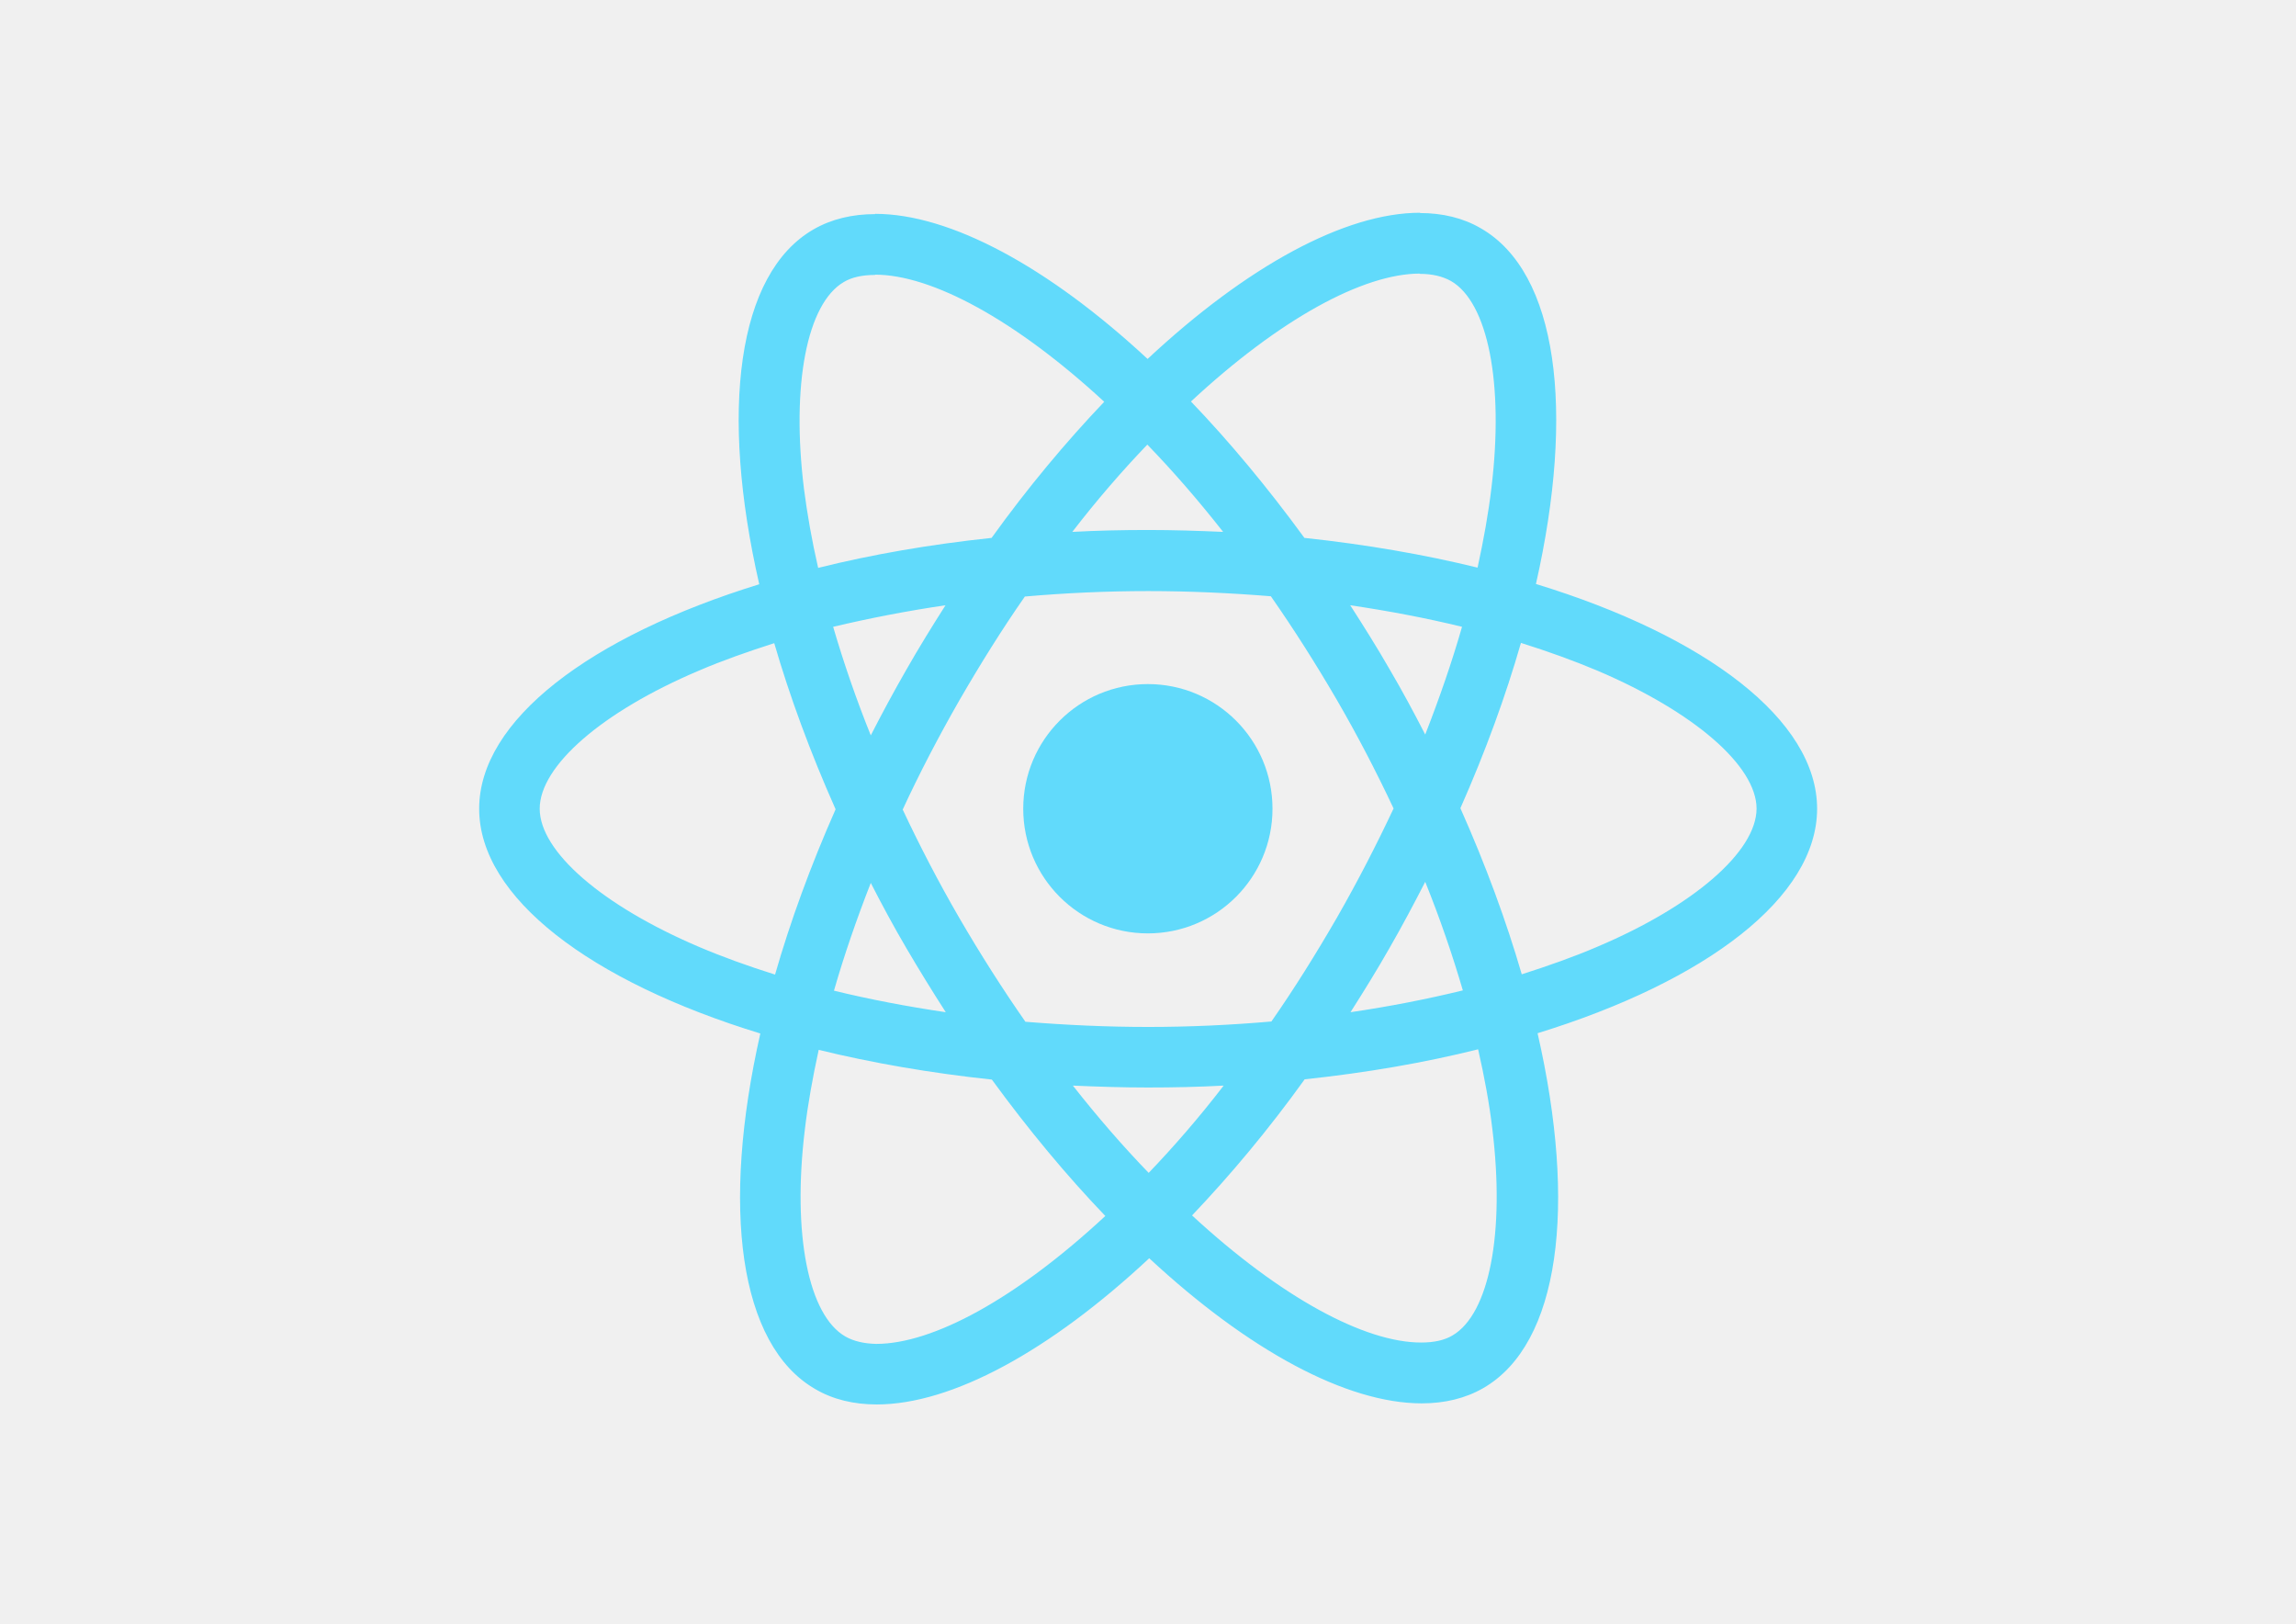
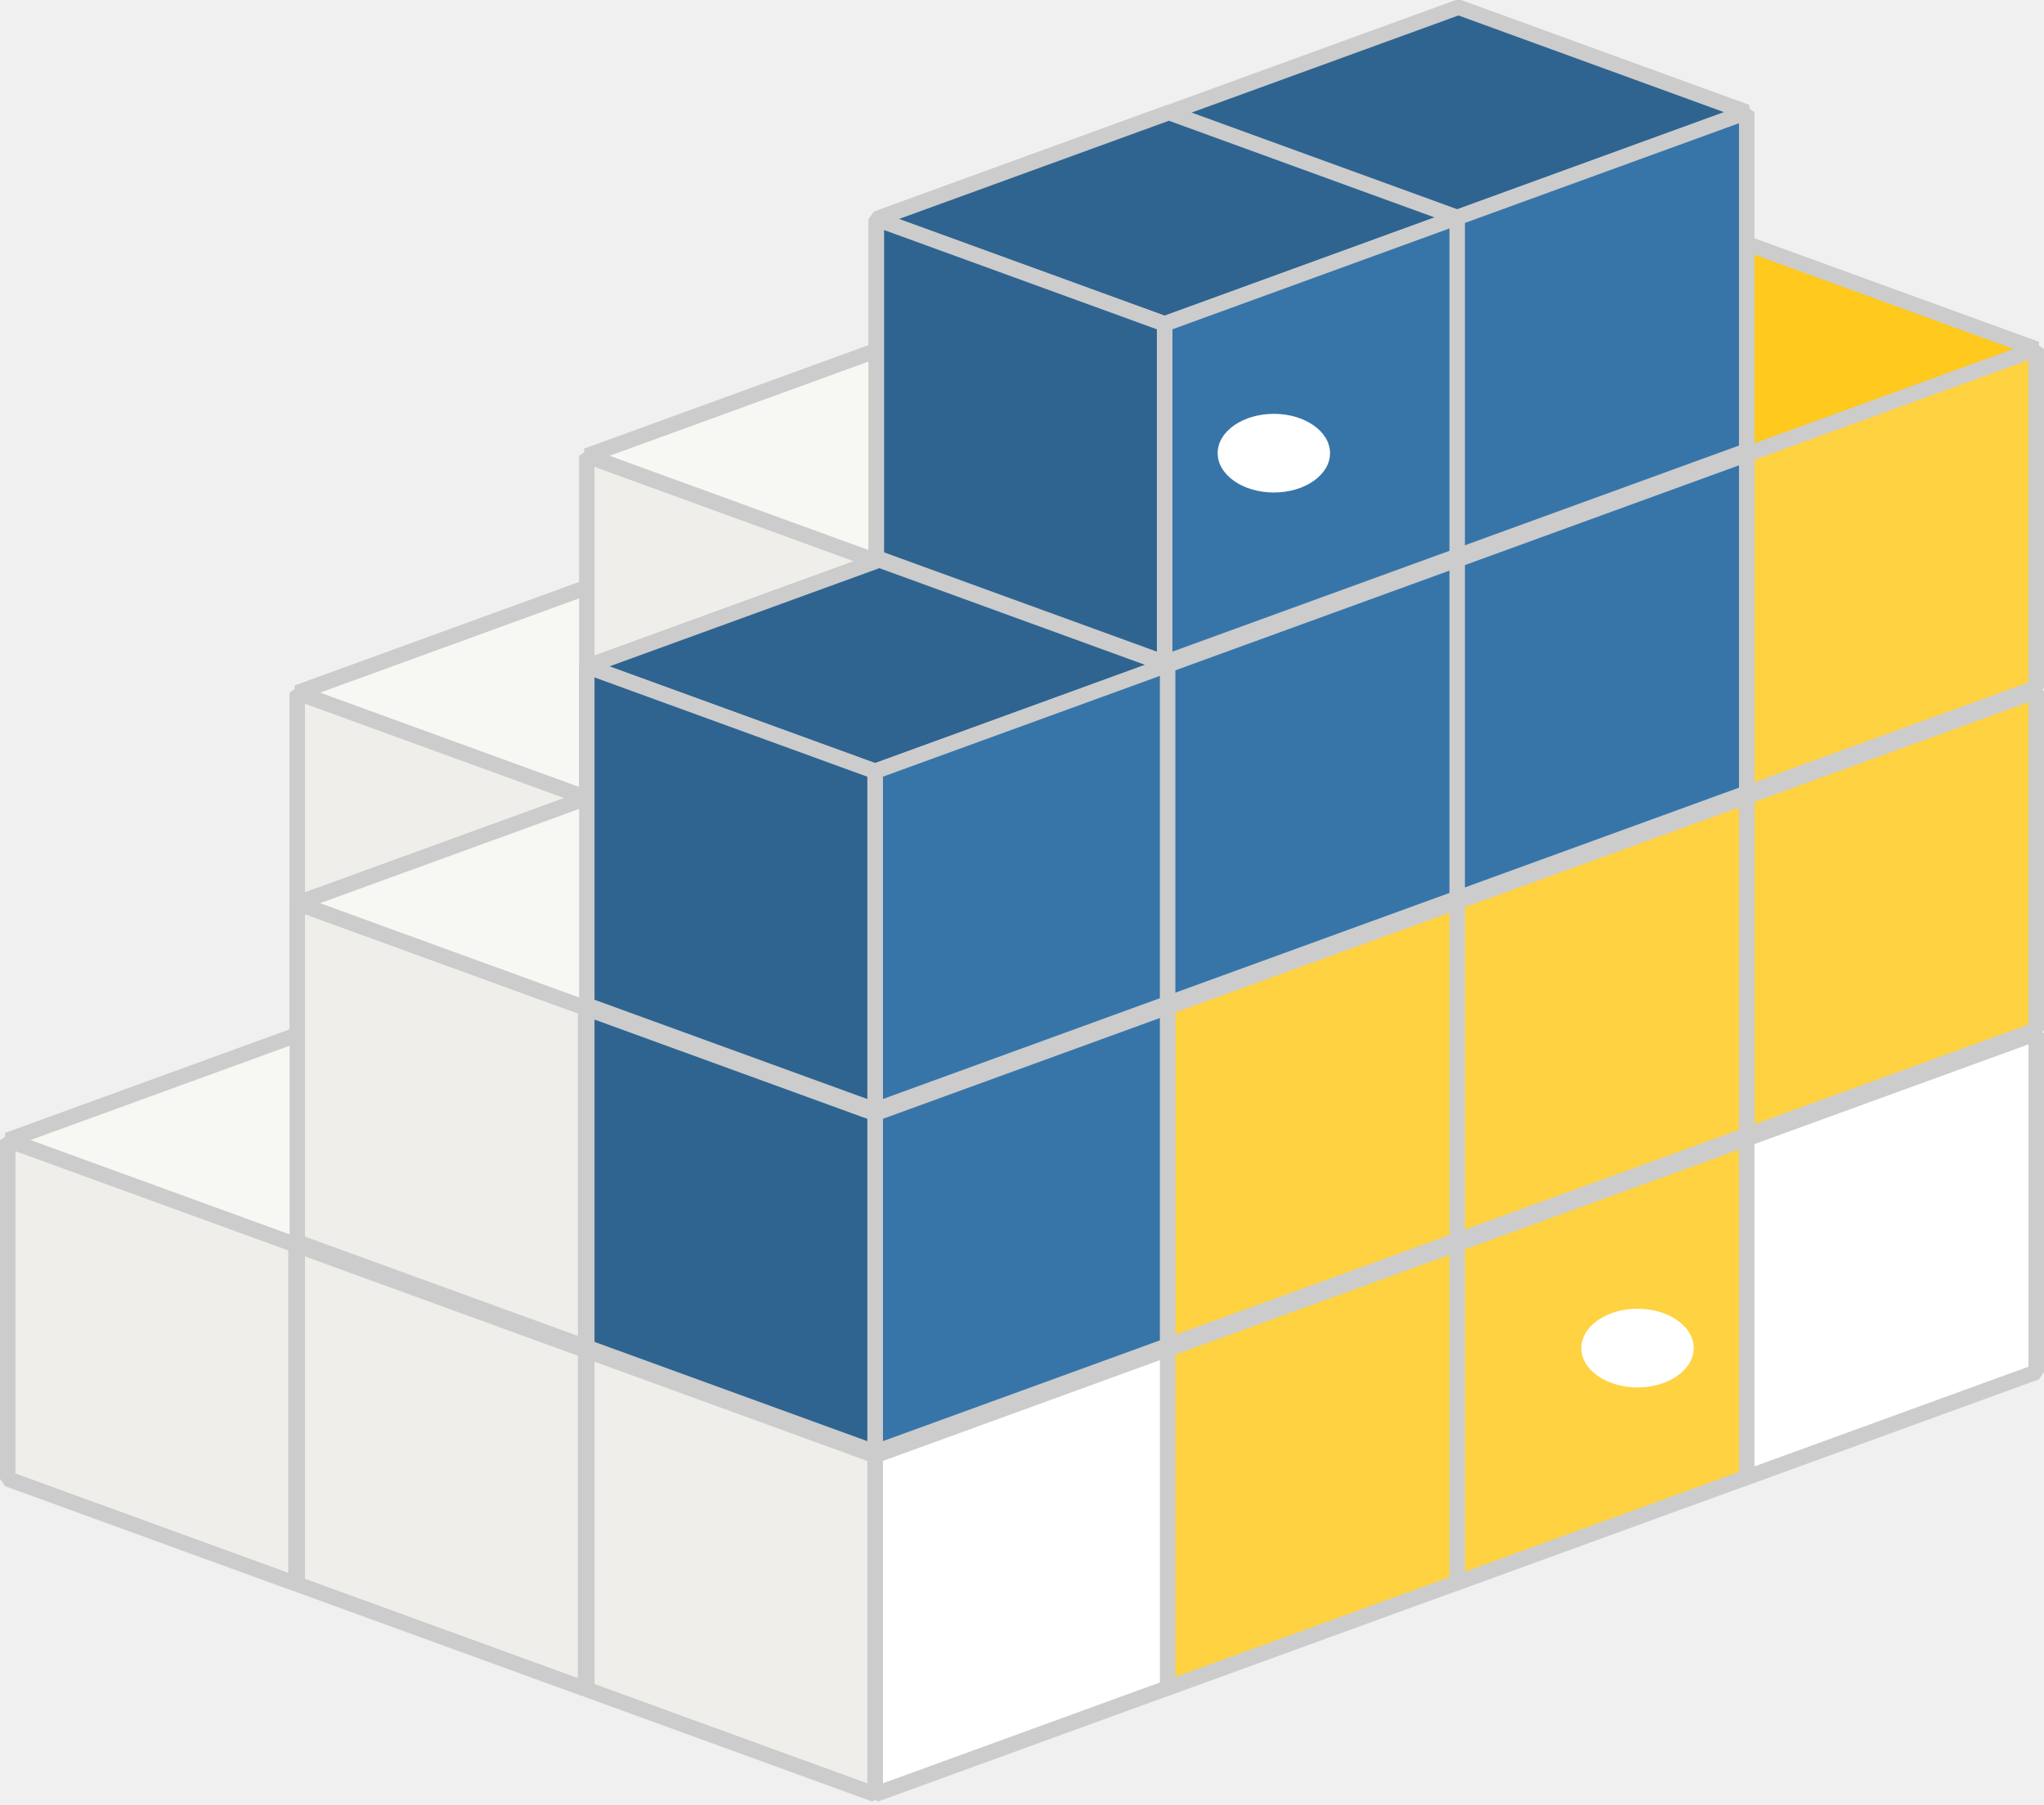
- <svg xmlns="http://www.w3.org/2000/svg" viewBox="0 0 841.9 595.3">
-   <g fill="#61DAFB">
-     <path d="M666.3 296.5c0-32.5-40.7-63.3-103.1-82.4 14.4-63.6 8-114.2-20.2-130.4-6.5-3.8-14.1-5.6-22.4-5.6v22.3c4.6 0 8.3.9 11.4 2.6 13.6 7.8 19.5 37.5 14.9 75.7-1.1 9.4-2.9 19.3-5.1 29.4-19.6-4.8-41-8.5-63.5-10.9-13.5-18.5-27.5-35.3-41.6-50 32.6-30.3 63.2-46.9 84-46.9V78c-27.5 0-63.5 19.6-99.9 53.6-36.4-33.8-72.4-53.2-99.9-53.2v22.3c20.7 0 51.4 16.5 84 46.6-14 14.7-28 31.4-41.3 49.9-22.6 2.4-44 6.1-63.6 11-2.3-10-4-19.7-5.2-29-4.7-38.2 1.1-67.9 14.6-75.8 3-1.8 6.9-2.6 11.5-2.6V78.5c-8.4 0-16 1.8-22.6 5.6-28.1 16.2-34.4 66.7-19.9 130.1-62.2 19.2-102.7 49.9-102.7 82.3 0 32.5 40.7 63.3 103.1 82.4-14.4 63.6-8 114.2 20.2 130.4 6.5 3.8 14.1 5.6 22.5 5.6 27.5 0 63.5-19.6 99.9-53.6 36.4 33.8 72.4 53.2 99.9 53.2 8.4 0 16-1.8 22.6-5.6 28.1-16.2 34.4-66.7 19.9-130.1 62-19.1 102.5-49.9 102.5-82.3zm-130.2-66.7c-3.7 12.9-8.3 26.2-13.5 39.5-4.1-8-8.4-16-13.1-24-4.6-8-9.5-15.8-14.4-23.4 14.2 2.1 27.9 4.7 41 7.9zm-45.8 106.5c-7.8 13.5-15.8 26.3-24.1 38.2-14.9 1.3-30 2-45.2 2-15.1 0-30.2-.7-45-1.9-8.3-11.9-16.4-24.6-24.2-38-7.6-13.1-14.5-26.4-20.8-39.8 6.2-13.4 13.2-26.8 20.7-39.9 7.8-13.5 15.8-26.3 24.1-38.2 14.9-1.3 30-2 45.2-2 15.1 0 30.2.7 45 1.9 8.3 11.9 16.4 24.6 24.2 38 7.6 13.1 14.5 26.4 20.8 39.8-6.3 13.4-13.2 26.8-20.7 39.9zm32.3-13c5.4 13.4 10 26.8 13.8 39.8-13.1 3.2-26.9 5.9-41.2 8 4.9-7.7 9.8-15.6 14.4-23.7 4.6-8 8.9-16.1 13-24.1zM421.2 430c-9.3-9.6-18.6-20.3-27.8-32 9 .4 18.2.7 27.5.7 9.4 0 18.7-.2 27.8-.7-9 11.7-18.3 22.4-27.5 32zm-74.4-58.9c-14.2-2.1-27.9-4.7-41-7.9 3.7-12.9 8.3-26.2 13.5-39.5 4.1 8 8.4 16 13.1 24 4.7 8 9.5 15.8 14.4 23.4zM420.7 163c9.3 9.6 18.6 20.3 27.8 32-9-.4-18.2-.7-27.5-.7-9.4 0-18.7.2-27.8.7 9-11.7 18.3-22.4 27.5-32zm-74 58.9c-4.9 7.7-9.8 15.6-14.4 23.7-4.6 8-8.9 16-13 24-5.4-13.4-10-26.8-13.8-39.8 13.1-3.1 26.9-5.8 41.2-7.9zm-90.5 125.2c-35.4-15.1-58.3-34.9-58.3-50.6 0-15.7 22.9-35.6 58.3-50.6 8.6-3.7 18-7 27.7-10.1 5.7 19.6 13.2 40 22.5 60.9-9.2 20.8-16.6 41.1-22.2 60.6-9.9-3.1-19.3-6.5-28-10.2zM310 490c-13.6-7.8-19.5-37.5-14.9-75.7 1.1-9.4 2.9-19.3 5.1-29.4 19.6 4.8 41 8.5 63.5 10.9 13.5 18.5 27.5 35.3 41.6 50-32.6 30.3-63.2 46.9-84 46.9-4.5-.1-8.3-1-11.3-2.7zm237.2-76.2c4.7 38.2-1.1 67.9-14.6 75.8-3 1.8-6.9 2.6-11.5 2.6-20.7 0-51.4-16.5-84-46.6 14-14.7 28-31.4 41.3-49.9 22.6-2.4 44-6.1 63.6-11 2.3 10.1 4.1 19.8 5.2 29.1zm38.5-66.7c-8.6 3.7-18 7-27.7 10.1-5.7-19.6-13.2-40-22.5-60.9 9.2-20.8 16.6-41.1 22.2-60.6 9.9 3.1 19.3 6.5 28.1 10.2 35.4 15.1 58.3 34.9 58.3 50.6-.1 15.7-23 35.6-58.4 50.6zM320.8 78.4z" />
-     <circle cx="420.9" cy="296.5" r="45.7" />
-     <path d="M520.5 78.1z" />
+ <svg xmlns="http://www.w3.org/2000/svg" width="256px" height="226px" viewBox="0 0 256 226" version="1.1" preserveAspectRatio="xMidYMid">
+   <g>
+     <polygon fill="#F7F7F4" points="37.232 86.773 73.338 99.914 109.978 86.578 73.872 73.437" />
+     <path d="M74.203,72.527 L73.541,72.527 L36.901,85.863 L36.901,87.683 L73.007,100.824 L73.669,100.824 L110.309,87.488 L110.309,85.668 L74.203,72.527 Z M73.871,74.465 L107.144,86.576 L73.337,98.884 L40.064,86.77 L73.871,74.465 Z" fill="#CCCCCC" />
+     <polygon fill="#EFEEEA" points="37.232 86.773 73.338 99.914 73.338 142.35 37.232 129.209" />
+     <path d="M37.563,85.863 L36.264,86.773 L36.264,129.209 L36.901,130.119 L73.007,143.26 L74.306,142.35 L74.306,99.914 L73.669,99.004 L37.563,85.863 Z M38.197,88.152 L72.369,100.588 L72.369,140.968 L38.197,128.528 L38.197,88.152 Z" fill="#CCCCCC" />
+     <polygon fill="#F7F7F4" points="73.495 57.103 109.601 70.244 146.241 56.908 110.136 43.767" />
+     <path d="M110.467,42.857 L109.804,42.857 L73.164,56.193 L73.164,58.013 L109.27,71.154 L109.932,71.154 L146.573,57.818 L146.573,55.998 L110.467,42.857 Z M110.134,44.794 L143.407,56.905 L109.596,69.214 L76.319,57.103 L110.134,44.794 Z" fill="#CCCCCC" />
+     <polygon fill="#EFEEEA" points="73.495 57.103 109.601 70.244 109.601 112.68 73.495 99.539" />
+     <path d="M73.827,56.193 L72.527,57.103 L72.527,99.539 L73.164,100.449 L109.27,113.59 L110.569,112.68 L110.569,70.244 L109.932,69.334 L73.827,56.193 Z M74.46,58.482 L108.631,70.922 L108.631,111.297 L74.46,98.861 L74.46,58.482 Z" fill="#CCCCCC" />
+     <polygon fill="#F7F7F4" points="0.968 142.816 37.074 155.958 73.714 142.622 37.608 129.48" />
+     <path d="M37.94,128.571 L37.277,128.571 L0.637,141.907 L0.637,143.726 L36.743,156.868 L37.405,156.868 L74.045,143.532 L74.045,141.712 L37.94,128.571 Z M37.609,130.507 L70.885,142.618 L37.07,154.926 L3.798,142.815 L37.609,130.507 Z" fill="#CCCCCC" />
+     <polygon fill="#EFEEEA" points="0.968 142.816 37.074 155.958 37.074 198.394 0.968 185.252" />
+     <path d="M1.299,141.907 L-6.8797674e-15,142.816 L-6.8797674e-15,185.252 L0.637,186.162 L36.743,199.304 L38.042,198.394 L38.042,155.958 L37.405,155.048 L1.299,141.907 Z M1.935,144.198 L36.102,156.634 L36.102,197.01 L1.935,184.574 L1.935,144.198 Z" fill="#CCCCCC" />
+     <polygon fill="#EFEEEA" points="37.232 156.003 73.338 169.145 73.338 211.581 37.232 198.439" />
+     <path d="M37.563,155.093 L36.264,156.003 L36.264,198.439 L36.901,199.349 L73.007,212.49 L74.306,211.581 L74.306,169.145 L73.669,168.235 L37.563,155.093 Z M38.197,157.382 L72.369,169.822 L72.369,210.197 L38.197,197.761 L38.197,157.382 Z" fill="#CCCCCC" />
+     <polygon fill="#F7F7F4" points="37.232 113.146 73.338 126.288 109.978 112.952 73.872 99.81" />
+     <path d="M74.203,98.9 L73.541,98.9 L36.901,112.236 L36.901,114.056 L73.007,127.198 L73.669,127.198 L110.309,113.862 L110.309,112.042 L74.203,98.9 Z M73.871,100.84 L107.144,112.951 L73.337,125.255 L40.064,113.145 L73.871,100.84 Z" fill="#CCCCCC" />
+     <polygon fill="#EFEEEA" points="37.232 113.146 73.338 126.288 73.338 168.724 37.232 155.582" />
+     <path d="M37.563,112.236 L36.264,113.146 L36.264,155.582 L36.901,156.492 L73.007,169.634 L74.306,168.724 L74.306,126.288 L73.669,125.378 L37.563,112.236 Z M38.197,114.527 L72.369,126.963 L72.369,167.339 L38.197,154.903 L38.197,114.527 Z" fill="#CCCCCC" />
+     <polygon fill="#FFFFFF" points="218.392 142.771 218.392 185.207 255.032 171.871 255.032 129.435" />
+     <path d="M254.701,128.525 L218.06,141.861 L217.423,142.771 L217.423,185.207 L218.723,186.117 L255.363,172.781 L256,171.871 L256,129.435 L254.701,128.525 Z M254.061,130.817 L254.061,171.193 L219.359,183.822 L219.359,143.447 L254.061,130.817 Z" fill="#CCCCCC" />
+     <polygon fill="#FFD242" points="182.128 155.958 182.128 198.394 218.768 185.058 218.768 142.622" />
+     <path d="M218.437,141.712 L181.797,155.048 L181.16,155.958 L181.16,198.394 L182.459,199.304 L219.1,185.968 L219.737,185.058 L219.737,142.622 L218.437,141.712 Z M217.798,144 L217.798,184.38 L183.093,197.01 L183.093,156.634 L217.798,144 Z" fill="#CCCCCC" />
+     <polygon fill="#FFD242" points="145.865 169.145 145.865 211.581 182.505 198.245 182.505 155.809" />
+     <path d="M182.174,154.899 L145.534,168.235 L144.897,169.145 L144.897,211.581 L146.196,212.49 L182.836,199.155 L183.473,198.245 L183.473,155.809 L182.174,154.899 Z M181.536,157.188 L181.536,197.564 L146.83,210.197 L146.83,169.822 L181.536,157.188 Z" fill="#CCCCCC" />
+     <polygon fill="#FFFFFF" points="109.601 182.331 109.601 224.767 146.241 211.431 146.241 168.995" />
+     <path d="M145.91,168.085 L109.27,181.421 L108.633,182.331 L108.633,224.767 L109.932,225.677 L146.572,212.341 L147.21,211.431 L147.21,168.995 L145.91,168.085 Z M145.269,170.375 L145.269,210.751 L110.568,223.385 L110.568,183.005 L145.269,170.375 Z" fill="#CCCCCC" />
+     <polygon fill="#EFEEEA" points="73.495 169.19 109.601 182.331 109.601 224.767 73.495 211.626" />
+     <path d="M73.826,168.28 L72.527,169.19 L72.527,211.626 L73.164,212.536 L109.27,225.677 L110.569,224.767 L110.569,182.331 L109.932,181.421 L73.826,168.28 Z M74.46,170.569 L108.631,183.005 L108.631,223.385 L74.46,210.945 L74.46,170.569 Z" fill="#CCCCCC" />
+     <polygon fill="#FFD242" points="218.392 99.914 218.392 142.35 255.032 129.014 255.032 86.578" />
+     <path d="M254.701,85.668 L218.06,99.004 L217.423,99.914 L217.423,142.35 L218.723,143.26 L255.363,129.924 L256,129.014 L256,86.578 L254.701,85.668 Z M254.061,87.959 L254.061,128.334 L219.359,140.968 L219.359,100.588 L254.061,87.959 Z" fill="#CCCCCC" />
+     <polygon fill="#353564" points="182.286 43.916 182.286 86.352 218.926 73.016 218.926 30.58" />
+     <path d="M218.595,29.67 L181.955,43.006 L181.317,43.916 L181.317,86.352 L182.617,87.262 L219.257,73.926 L219.894,73.016 L219.894,30.58 L218.595,29.67 Z M217.957,31.959 L217.957,72.335 L183.252,84.969 L183.252,44.593 L217.957,31.959 Z" fill="#CCCCCC" />
+     <polygon fill="#FFC91D" points="182.286 43.916 218.392 57.057 255.032 43.721 218.926 30.58" />
+     <path d="M219.257,29.67 L218.595,29.67 L181.955,43.006 L181.955,44.826 L218.06,57.967 L218.723,57.967 L255.363,44.631 L255.363,42.812 L219.257,29.67 Z M218.926,31.607 L252.206,43.718 L218.391,56.026 L185.118,43.915 L218.926,31.607 Z" fill="#CCCCCC" />
+     <polygon fill="#FFD242" points="218.392 57.057 218.392 99.493 255.032 86.158 255.032 43.721" />
+     <path d="M254.701,42.812 L218.06,56.148 L217.423,57.057 L217.423,99.493 L218.723,100.403 L255.363,87.067 L256,86.158 L256,43.721 L254.701,42.812 Z M254.061,45.1 L254.061,85.48 L219.359,98.11 L219.359,57.734 L254.061,45.1 Z" fill="#CCCCCC" />
+     <polygon fill="#FFD242" points="182.128 113.101 182.128 155.537 218.768 142.201 218.768 99.765" />
+     <path d="M218.437,98.855 L181.797,112.191 L181.16,113.101 L181.16,155.537 L182.459,156.447 L219.1,143.111 L219.737,142.201 L219.737,99.765 L218.437,98.855 Z M217.798,101.146 L217.798,141.522 L183.093,154.152 L183.093,113.776 L217.798,101.146 Z" fill="#CCCCCC" />
+     <polygon fill="#3775A9" points="182.128 70.244 182.128 112.68 218.768 99.344 218.768 56.908" />
+     <path d="M218.437,55.998 L181.797,69.334 L181.16,70.244 L181.16,112.68 L182.459,113.59 L219.1,100.254 L219.737,99.344 L219.737,56.908 L218.437,55.998 Z M217.798,58.288 L217.798,98.664 L183.093,111.297 L183.093,70.922 L217.798,58.288 Z" fill="#CCCCCC" />
+     <polygon fill="#2F6491" points="146.022 14.246 182.128 27.387 218.768 14.051 182.663 0.91" />
+     <path d="M182.994,-1.71994185e-15 L182.331,-1.71994185e-15 L145.691,13.336 L145.691,15.156 L181.797,28.297 L182.459,28.297 L219.1,14.961 L219.1,13.141 L182.994,-1.71994185e-15 Z M182.659,1.936 L215.932,14.051 L182.125,26.355 L148.852,14.245 L182.659,1.936 Z" fill="#CCCCCC" />
+     <polygon fill="#3775A9" points="182.128 27.387 182.128 69.823 218.768 56.487 218.768 14.051" />
+     <path d="M218.437,13.141 L181.797,26.477 L181.16,27.387 L181.16,69.823 L182.459,70.733 L219.1,57.397 L219.737,56.487 L219.737,14.051 L218.437,13.141 Z M217.798,15.434 L217.798,55.809 L183.093,68.439 L183.093,28.063 L217.798,15.434 Z" fill="#CCCCCC" />
+     <polygon fill="#AFAFDE" points="109.759 155.582 145.865 168.724 182.505 155.388 146.399 142.246" />
+     <path d="M146.73,141.336 L146.068,141.336 L109.428,154.672 L109.428,156.492 L145.534,169.634 L146.196,169.634 L182.836,156.298 L182.836,154.478 L146.73,141.336 Z M146.397,143.276 L179.669,155.387 L145.862,167.691 L112.589,155.581 L146.397,143.276 Z" fill="#CCCCCC" />
+     <polygon fill="#FFD242" points="145.865 126.288 145.865 168.724 182.505 155.388 182.505 112.952" />
+     <path d="M182.174,112.042 L145.534,125.378 L144.897,126.288 L144.897,168.724 L146.196,169.634 L182.836,156.298 L183.473,155.388 L183.473,112.952 L182.174,112.042 Z M181.536,114.334 L181.536,154.709 L146.83,167.339 L146.83,126.963 L181.536,114.334 Z" fill="#CCCCCC" />
+     <polygon fill="#3775A9" points="145.865 83.431 145.865 125.867 182.505 112.531 182.505 70.095" />
+     <path d="M182.174,69.185 L145.534,82.521 L144.897,83.431 L144.897,125.867 L146.196,126.777 L182.836,113.441 L183.473,112.531 L183.473,70.095 L182.174,69.185 Z M181.536,71.475 L181.536,111.851 L146.83,124.481 L146.83,84.105 L181.536,71.475 Z" fill="#CCCCCC" />
+     <polygon fill="#E9E9FF" points="110.135 112.997 146.241 126.138 146.241 168.575 110.135 155.433" />
+     <path d="M110.467,112.087 L109.167,112.997 L109.167,155.433 L109.804,156.343 L145.91,169.484 L147.21,168.575 L147.21,126.138 L146.572,125.229 L110.467,112.087 Z M111.102,114.376 L145.269,126.812 L145.269,167.192 L111.102,154.752 L111.102,114.376 Z" fill="#CCCCCC" />
+     <polygon fill="#3775A9" points="109.601 139.474 109.601 181.91 146.241 168.575 146.241 126.138" />
+     <path d="M145.91,125.229 L109.27,138.565 L108.633,139.474 L108.633,181.91 L109.932,182.82 L146.572,169.484 L147.21,168.575 L147.21,126.138 L145.91,125.229 Z M145.269,127.517 L145.269,167.897 L110.568,180.526 L110.568,140.151 L145.269,127.517 Z" fill="#CCCCCC" />
+     <polygon fill="#2F6491" points="73.495 126.333 109.601 139.474 109.601 181.91 73.495 168.769" />
+     <path d="M73.826,125.423 L72.527,126.333 L72.527,168.769 L73.164,169.679 L109.27,182.82 L110.569,181.91 L110.569,139.474 L109.932,138.565 L73.826,125.423 Z M74.46,127.715 L108.631,140.151 L108.631,180.526 L74.46,168.09 L74.46,127.715 Z" fill="#CCCCCC" />
+     <polygon fill="#2F6491" points="73.495 83.476 109.601 96.618 146.241 83.282 110.135 70.14" />
+     <path d="M110.467,69.23 L109.804,69.23 L73.164,82.566 L73.164,84.386 L109.27,97.527 L109.932,97.527 L146.572,84.191 L146.572,82.372 L110.467,69.23 Z M110.134,71.169 L143.407,83.28 L109.599,95.585 L76.327,83.474 L110.134,71.169 Z" fill="#CCCCCC" />
+     <polygon fill="#3775A9" points="109.601 96.618 109.601 139.054 146.241 125.718 146.241 83.282" />
+     <path d="M145.91,82.372 L109.27,95.708 L108.633,96.618 L108.633,139.054 L109.932,139.963 L146.572,126.628 L147.21,125.718 L147.21,83.282 L145.91,82.372 Z M145.269,84.663 L145.269,125.038 L110.568,137.668 L110.568,97.293 L145.269,84.663 Z" fill="#CCCCCC" />
+     <polygon fill="#2F6491" points="73.495 83.476 109.601 96.618 109.601 139.054 73.495 125.912" />
+     <path d="M73.826,82.566 L72.527,83.476 L72.527,125.912 L73.164,126.822 L109.27,139.963 L110.569,139.054 L110.569,96.618 L109.932,95.708 L73.826,82.566 Z M74.46,84.856 L108.631,97.293 L108.631,137.668 L74.46,125.232 L74.46,84.856 Z" fill="#CCCCCC" />
+     <polygon fill="#353564" points="109.759 27.433 109.759 69.869 146.399 56.533 146.399 14.097" />
+     <path d="M146.068,13.187 L109.428,26.523 L108.791,27.433 L108.791,69.869 L110.09,70.778 L146.73,57.442 L147.367,56.533 L147.367,14.097 L146.068,13.187 Z M145.428,15.476 L145.428,55.852 L110.727,68.485 L110.727,28.11 L145.428,15.476 Z" fill="#CCCCCC" />
+     <polygon fill="#2F6491" points="109.759 27.433 145.865 40.574 182.505 27.238 146.399 14.097" />
+     <path d="M146.73,13.187 L146.068,13.187 L109.428,26.523 L109.428,28.342 L145.534,41.484 L146.196,41.484 L182.836,28.148 L182.836,26.328 L146.73,13.187 Z M146.4,15.124 L179.669,27.234 L145.862,39.543 L112.589,27.432 L146.4,15.124 Z" fill="#CCCCCC" />
+     <polygon fill="#3775A9" points="145.865 40.574 145.865 83.01 182.505 69.674 182.505 27.238" />
+     <path d="M182.174,26.328 L145.534,39.664 L144.897,40.574 L144.897,83.01 L146.196,83.92 L182.836,70.584 L183.473,69.674 L183.473,27.238 L182.174,26.328 Z M181.536,28.617 L181.536,68.997 L146.83,81.626 L146.83,41.251 L181.536,28.617 Z" fill="#CCCCCC" />
+     <polygon fill="#2F6491" points="109.759 27.433 145.865 40.574 145.865 83.01 109.759 69.869" />
+     <path d="M110.09,26.523 L108.791,27.433 L108.791,69.869 L109.428,70.778 L145.534,83.92 L146.833,83.01 L146.833,40.574 L146.196,39.664 L110.09,26.523 Z M110.727,28.815 L144.894,41.251 L144.894,81.626 L110.727,69.19 L110.727,28.815 Z" fill="#CCCCCC" />
+     <ellipse fill="#FFFFFF" cx="205.091" cy="168.866" rx="7.037" ry="4.927" />
+     <ellipse fill="#FFFFFF" cx="159.543" cy="56.765" rx="7.037" ry="4.927" />
  </g>
</svg>
